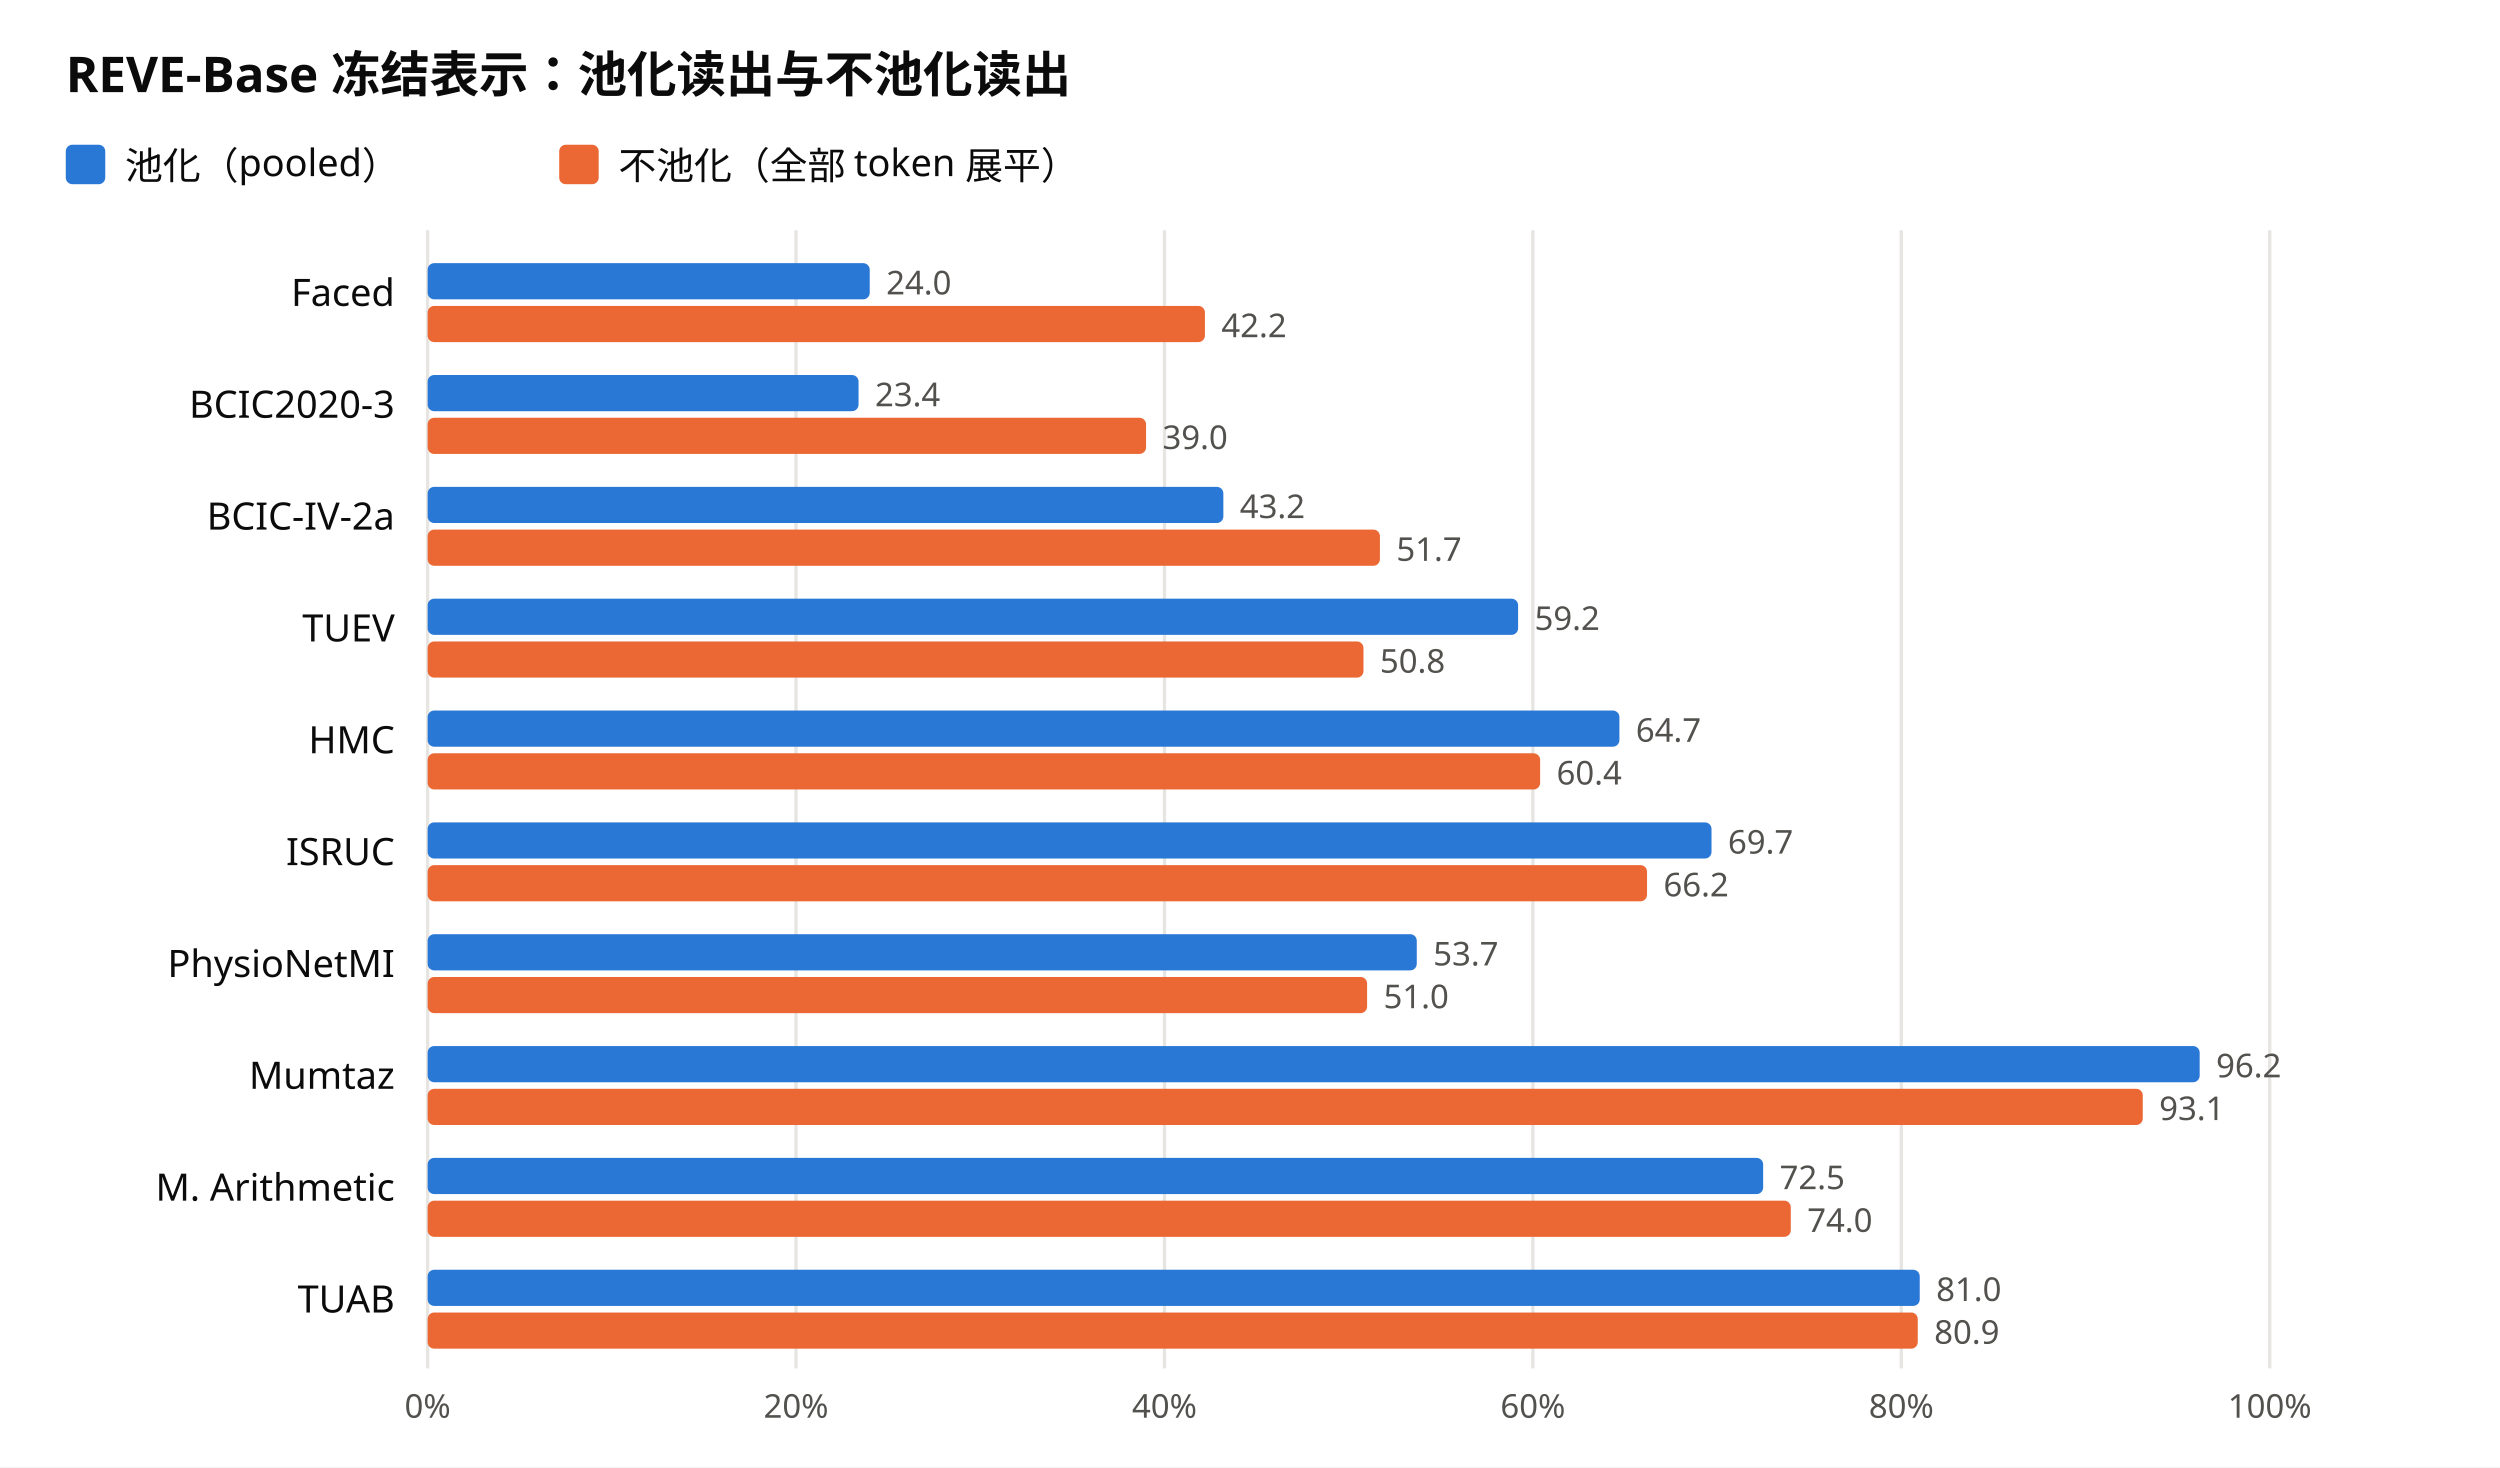
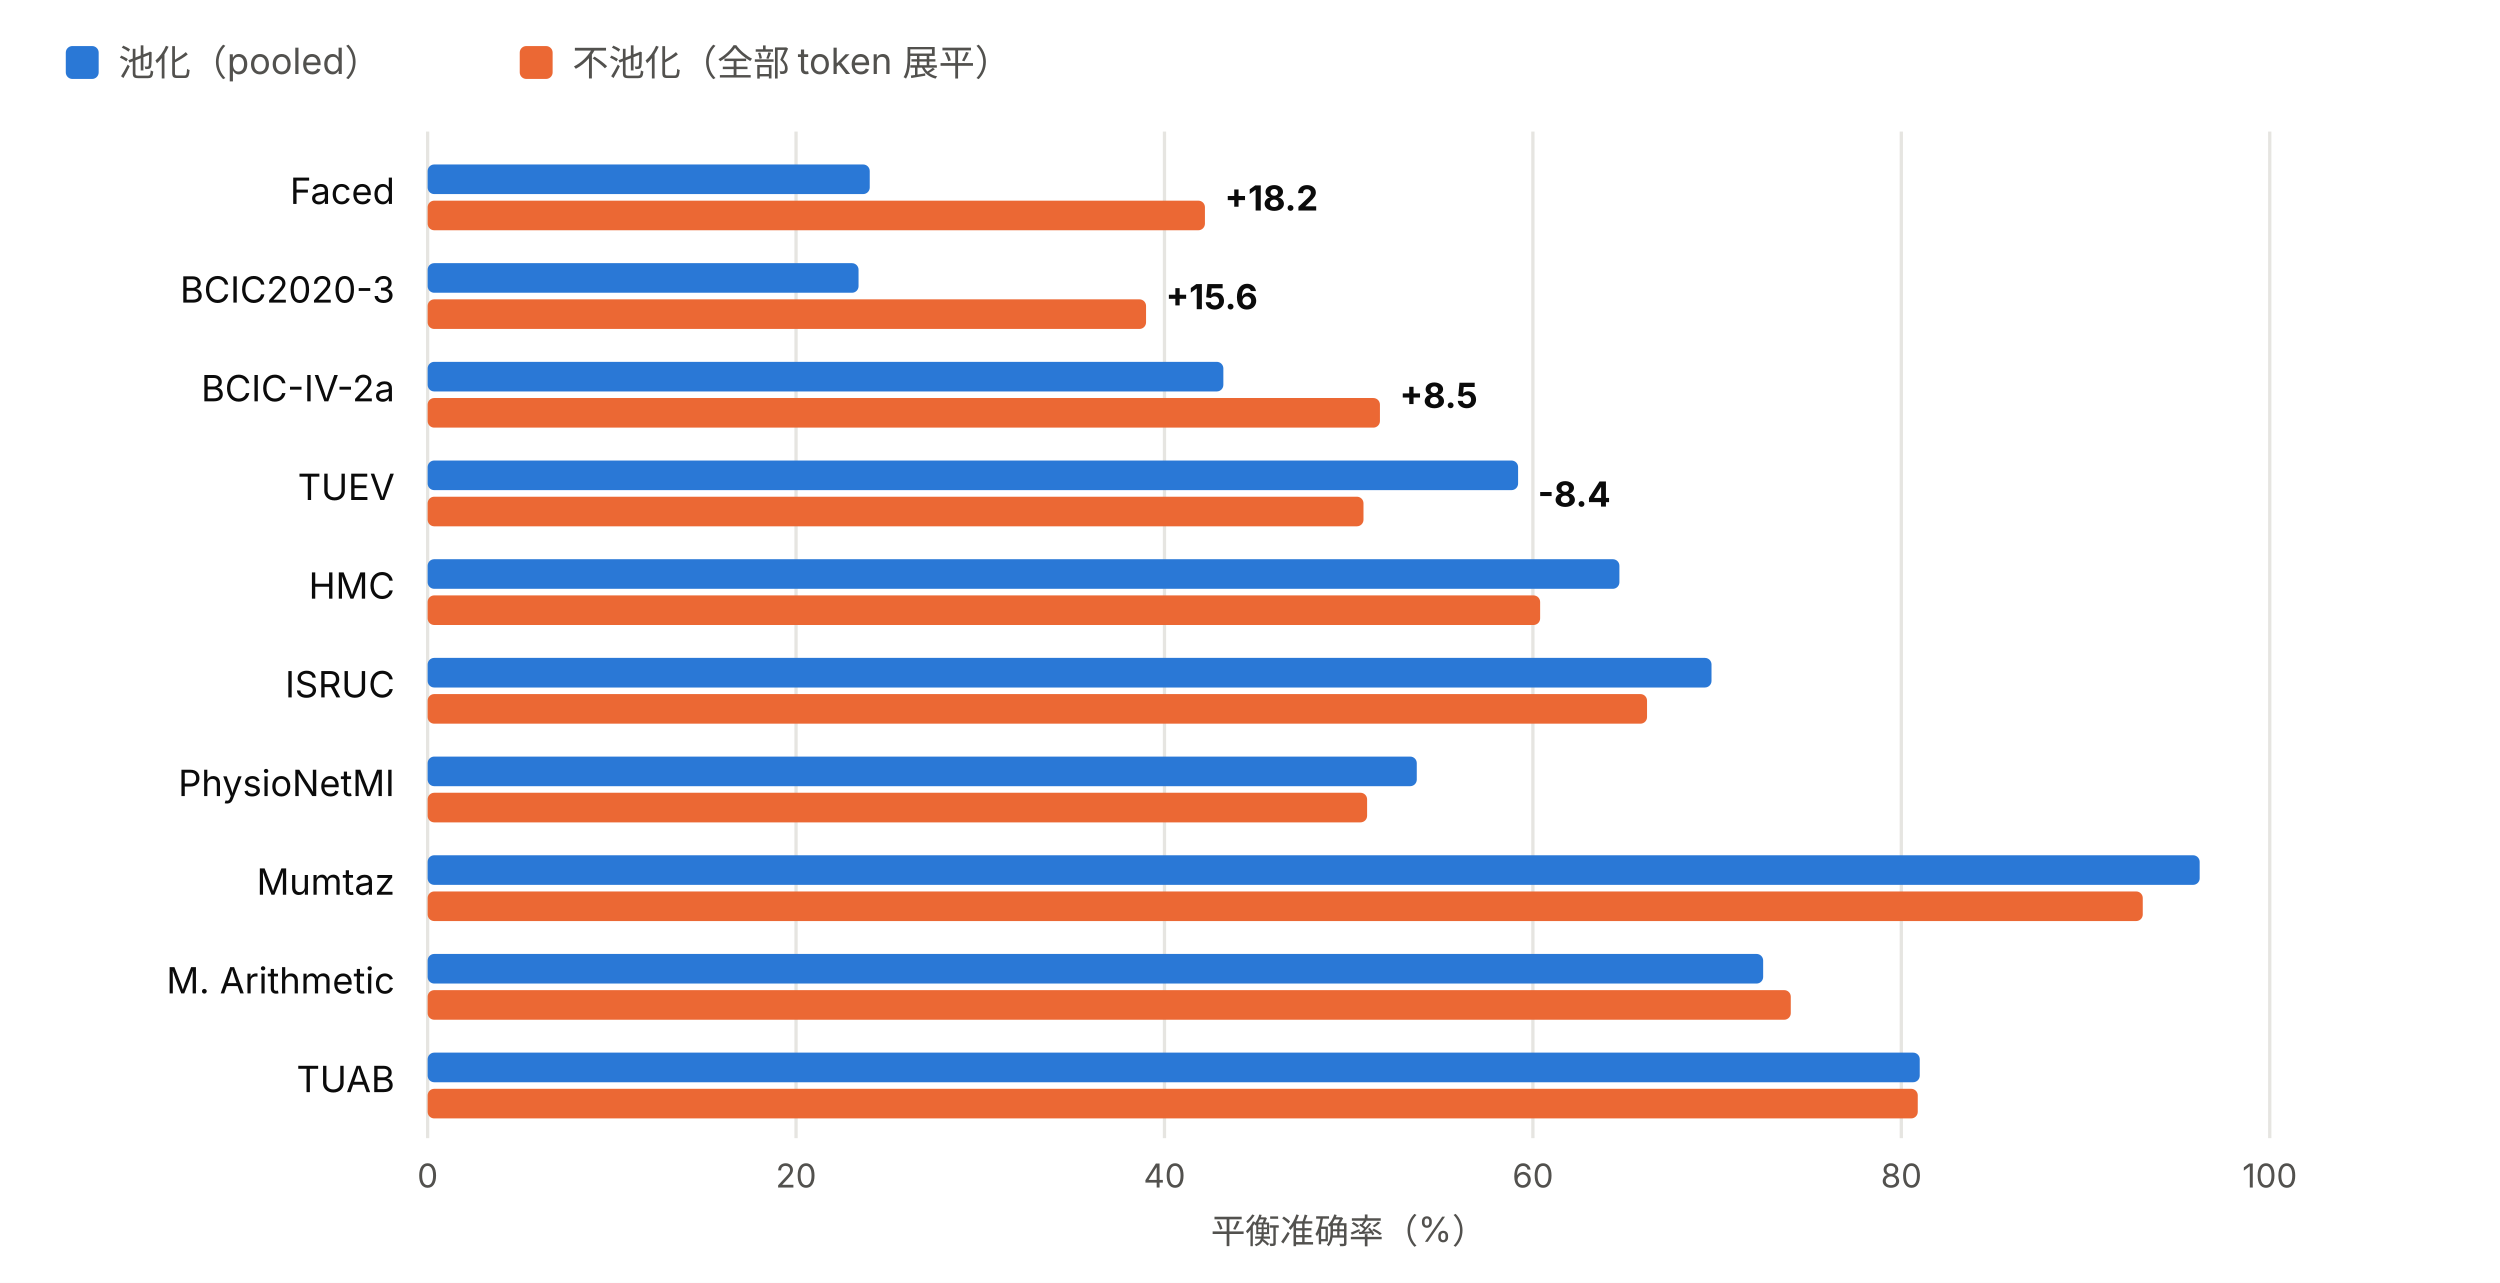
- <svg xmlns="http://www.w3.org/2000/svg" width="760" height="446" viewBox="0 0 760 446">
+ <svg xmlns="http://www.w3.org/2000/svg" width="760" height="390" viewBox="0 0 760 390">
  <rect width="100%" height="100%" fill="#ffffff" />
-   <text x="20.0" y="28.0" font-size="15" fill="#0b0b0b" text-anchor="start" font-weight="bold" font-family="WenQuanYi Zen Hei, sans-serif">REVE-Base 冻结表示：池化读出与不池化读出</text>
-   <rect x="20.0" y="44.0" width="12.0" height="12.0" rx="2" fill="#2a78d6" />
-   <text x="38.0" y="54.5" font-size="11.5" fill="#0b0b0b" text-anchor="start" font-weight="normal" font-family="WenQuanYi Zen Hei, sans-serif">池化（pooled）</text>
-   <rect x="170.0" y="44.0" width="12.0" height="12.0" rx="2" fill="#eb6834" />
-   <text x="188.0" y="54.5" font-size="11.5" fill="#0b0b0b" text-anchor="start" font-weight="normal" font-family="WenQuanYi Zen Hei, sans-serif">不池化（全部 token 展平）</text>
-   <line x1="130.0" y1="70.0" x2="130.0" y2="416.0" stroke="#e6e5e1" stroke-width="1" />
-   <text x="130.0" y="431.0" font-size="10" fill="#52514e" text-anchor="middle" font-weight="normal" font-family="WenQuanYi Zen Hei, sans-serif">0%</text>
-   <line x1="242.0" y1="70.0" x2="242.0" y2="416.0" stroke="#e6e5e1" stroke-width="1" />
-   <text x="242.0" y="431.0" font-size="10" fill="#52514e" text-anchor="middle" font-weight="normal" font-family="WenQuanYi Zen Hei, sans-serif">20%</text>
-   <line x1="354.0" y1="70.0" x2="354.0" y2="416.0" stroke="#e6e5e1" stroke-width="1" />
-   <text x="354.0" y="431.0" font-size="10" fill="#52514e" text-anchor="middle" font-weight="normal" font-family="WenQuanYi Zen Hei, sans-serif">40%</text>
-   <line x1="466.0" y1="70.0" x2="466.0" y2="416.0" stroke="#e6e5e1" stroke-width="1" />
-   <text x="466.0" y="431.0" font-size="10" fill="#52514e" text-anchor="middle" font-weight="normal" font-family="WenQuanYi Zen Hei, sans-serif">60%</text>
-   <line x1="578.0" y1="70.0" x2="578.0" y2="416.0" stroke="#e6e5e1" stroke-width="1" />
-   <text x="578.0" y="431.0" font-size="10" fill="#52514e" text-anchor="middle" font-weight="normal" font-family="WenQuanYi Zen Hei, sans-serif">80%</text>
-   <line x1="690.0" y1="70.0" x2="690.0" y2="416.0" stroke="#e6e5e1" stroke-width="1" />
-   <text x="690.0" y="431.0" font-size="10" fill="#52514e" text-anchor="middle" font-weight="normal" font-family="WenQuanYi Zen Hei, sans-serif">100%</text>
-   <text x="120.0" y="93.0" font-size="11.5" fill="#0b0b0b" text-anchor="end" font-weight="normal" font-family="WenQuanYi Zen Hei, sans-serif">Faced</text>
-   <rect x="130.0" y="80.0" width="134.4" height="11.0" rx="2" fill="#2a78d6" />
-   <text x="269.4" y="89.5" font-size="10" fill="#52514e" text-anchor="start" font-weight="normal" font-family="WenQuanYi Zen Hei, sans-serif">24.0</text>
-   <rect x="130.0" y="93.0" width="236.3" height="11.0" rx="2" fill="#eb6834" />
-   <text x="371.3" y="102.5" font-size="10" fill="#52514e" text-anchor="start" font-weight="normal" font-family="WenQuanYi Zen Hei, sans-serif">42.2</text>
-   <text x="120.0" y="127.0" font-size="11.5" fill="#0b0b0b" text-anchor="end" font-weight="normal" font-family="WenQuanYi Zen Hei, sans-serif">BCIC2020-3</text>
-   <rect x="130.0" y="114.0" width="131.0" height="11.0" rx="2" fill="#2a78d6" />
-   <text x="266.0" y="123.5" font-size="10" fill="#52514e" text-anchor="start" font-weight="normal" font-family="WenQuanYi Zen Hei, sans-serif">23.4</text>
-   <rect x="130.0" y="127.0" width="218.4" height="11.0" rx="2" fill="#eb6834" />
-   <text x="353.4" y="136.5" font-size="10" fill="#52514e" text-anchor="start" font-weight="normal" font-family="WenQuanYi Zen Hei, sans-serif">39.0</text>
-   <text x="120.0" y="161.0" font-size="11.5" fill="#0b0b0b" text-anchor="end" font-weight="normal" font-family="WenQuanYi Zen Hei, sans-serif">BCIC-IV-2a</text>
-   <rect x="130.0" y="148.0" width="241.9" height="11.0" rx="2" fill="#2a78d6" />
-   <text x="376.9" y="157.5" font-size="10" fill="#52514e" text-anchor="start" font-weight="normal" font-family="WenQuanYi Zen Hei, sans-serif">43.2</text>
-   <rect x="130.0" y="161.0" width="289.5" height="11.0" rx="2" fill="#eb6834" />
-   <text x="424.5" y="170.5" font-size="10" fill="#52514e" text-anchor="start" font-weight="normal" font-family="WenQuanYi Zen Hei, sans-serif">51.7</text>
-   <text x="120.0" y="195.0" font-size="11.5" fill="#0b0b0b" text-anchor="end" font-weight="normal" font-family="WenQuanYi Zen Hei, sans-serif">TUEV</text>
-   <rect x="130.0" y="182.0" width="331.5" height="11.0" rx="2" fill="#2a78d6" />
-   <text x="466.5" y="191.5" font-size="10" fill="#52514e" text-anchor="start" font-weight="normal" font-family="WenQuanYi Zen Hei, sans-serif">59.2</text>
-   <rect x="130.0" y="195.0" width="284.5" height="11.0" rx="2" fill="#eb6834" />
-   <text x="419.5" y="204.5" font-size="10" fill="#52514e" text-anchor="start" font-weight="normal" font-family="WenQuanYi Zen Hei, sans-serif">50.8</text>
-   <text x="120.0" y="229.0" font-size="11.5" fill="#0b0b0b" text-anchor="end" font-weight="normal" font-family="WenQuanYi Zen Hei, sans-serif">HMC</text>
-   <rect x="130.0" y="216.0" width="362.3" height="11.0" rx="2" fill="#2a78d6" />
-   <text x="497.3" y="225.5" font-size="10" fill="#52514e" text-anchor="start" font-weight="normal" font-family="WenQuanYi Zen Hei, sans-serif">64.7</text>
-   <rect x="130.0" y="229.0" width="338.2" height="11.0" rx="2" fill="#eb6834" />
-   <text x="473.2" y="238.5" font-size="10" fill="#52514e" text-anchor="start" font-weight="normal" font-family="WenQuanYi Zen Hei, sans-serif">60.4</text>
-   <text x="120.0" y="263.0" font-size="11.5" fill="#0b0b0b" text-anchor="end" font-weight="normal" font-family="WenQuanYi Zen Hei, sans-serif">ISRUC</text>
-   <rect x="130.0" y="250.0" width="390.3" height="11.0" rx="2" fill="#2a78d6" />
-   <text x="525.3" y="259.5" font-size="10" fill="#52514e" text-anchor="start" font-weight="normal" font-family="WenQuanYi Zen Hei, sans-serif">69.7</text>
-   <rect x="130.0" y="263.0" width="370.7" height="11.0" rx="2" fill="#eb6834" />
-   <text x="505.7" y="272.5" font-size="10" fill="#52514e" text-anchor="start" font-weight="normal" font-family="WenQuanYi Zen Hei, sans-serif">66.2</text>
-   <text x="120.0" y="297.0" font-size="11.5" fill="#0b0b0b" text-anchor="end" font-weight="normal" font-family="WenQuanYi Zen Hei, sans-serif">PhysioNetMI</text>
-   <rect x="130.0" y="284.0" width="300.7" height="11.0" rx="2" fill="#2a78d6" />
-   <text x="435.7" y="293.5" font-size="10" fill="#52514e" text-anchor="start" font-weight="normal" font-family="WenQuanYi Zen Hei, sans-serif">53.7</text>
-   <rect x="130.0" y="297.0" width="285.6" height="11.0" rx="2" fill="#eb6834" />
-   <text x="420.6" y="306.5" font-size="10" fill="#52514e" text-anchor="start" font-weight="normal" font-family="WenQuanYi Zen Hei, sans-serif">51.0</text>
-   <text x="120.0" y="331.0" font-size="11.5" fill="#0b0b0b" text-anchor="end" font-weight="normal" font-family="WenQuanYi Zen Hei, sans-serif">Mumtaz</text>
-   <rect x="130.0" y="318.0" width="538.7" height="11.0" rx="2" fill="#2a78d6" />
-   <text x="673.7" y="327.5" font-size="10" fill="#52514e" text-anchor="start" font-weight="normal" font-family="WenQuanYi Zen Hei, sans-serif">96.2</text>
-   <rect x="130.0" y="331.0" width="521.4" height="11.0" rx="2" fill="#eb6834" />
-   <text x="656.4" y="340.5" font-size="10" fill="#52514e" text-anchor="start" font-weight="normal" font-family="WenQuanYi Zen Hei, sans-serif">93.1</text>
-   <text x="120.0" y="365.0" font-size="11.5" fill="#0b0b0b" text-anchor="end" font-weight="normal" font-family="WenQuanYi Zen Hei, sans-serif">M. Arithmetic</text>
-   <rect x="130.0" y="352.0" width="406.0" height="11.0" rx="2" fill="#2a78d6" />
-   <text x="541.0" y="361.5" font-size="10" fill="#52514e" text-anchor="start" font-weight="normal" font-family="WenQuanYi Zen Hei, sans-serif">72.5</text>
-   <rect x="130.0" y="365.0" width="414.4" height="11.0" rx="2" fill="#eb6834" />
-   <text x="549.4" y="374.5" font-size="10" fill="#52514e" text-anchor="start" font-weight="normal" font-family="WenQuanYi Zen Hei, sans-serif">74.0</text>
-   <text x="120.0" y="399.0" font-size="11.5" fill="#0b0b0b" text-anchor="end" font-weight="normal" font-family="WenQuanYi Zen Hei, sans-serif">TUAB</text>
-   <rect x="130.0" y="386.0" width="453.6" height="11.0" rx="2" fill="#2a78d6" />
-   <text x="588.6" y="395.5" font-size="10" fill="#52514e" text-anchor="start" font-weight="normal" font-family="WenQuanYi Zen Hei, sans-serif">81.0</text>
-   <rect x="130.0" y="399.0" width="453.0" height="11.0" rx="2" fill="#eb6834" />
-   <text x="588.0" y="408.5" font-size="10" fill="#52514e" text-anchor="start" font-weight="normal" font-family="WenQuanYi Zen Hei, sans-serif">80.9</text>
+   <rect x="20.0" y="14.0" width="10.0" height="10.0" rx="2" fill="#2a78d6" />
+   <text x="36.0" y="23.0" font-size="11" fill="#52514e" text-anchor="start" font-weight="normal" font-family="Inter, WenQuanYi Zen Hei, sans-serif">池化（pooled）</text>
+   <rect x="158.0" y="14.0" width="10.0" height="10.0" rx="2" fill="#eb6834" />
+   <text x="174.0" y="23.0" font-size="11" fill="#52514e" text-anchor="start" font-weight="normal" font-family="Inter, WenQuanYi Zen Hei, sans-serif">不池化（全部 token 展平）</text>
+   <line x1="130.0" y1="40.0" x2="130.0" y2="346.0" stroke="#e6e5e1" stroke-width="1" />
+   <text x="130.0" y="361.0" font-size="10" fill="#52514e" text-anchor="middle" font-weight="normal" font-family="Inter, WenQuanYi Zen Hei, sans-serif">0</text>
+   <line x1="242.0" y1="40.0" x2="242.0" y2="346.0" stroke="#e6e5e1" stroke-width="1" />
+   <text x="242.0" y="361.0" font-size="10" fill="#52514e" text-anchor="middle" font-weight="normal" font-family="Inter, WenQuanYi Zen Hei, sans-serif">20</text>
+   <line x1="354.0" y1="40.0" x2="354.0" y2="346.0" stroke="#e6e5e1" stroke-width="1" />
+   <text x="354.0" y="361.0" font-size="10" fill="#52514e" text-anchor="middle" font-weight="normal" font-family="Inter, WenQuanYi Zen Hei, sans-serif">40</text>
+   <line x1="466.0" y1="40.0" x2="466.0" y2="346.0" stroke="#e6e5e1" stroke-width="1" />
+   <text x="466.0" y="361.0" font-size="10" fill="#52514e" text-anchor="middle" font-weight="normal" font-family="Inter, WenQuanYi Zen Hei, sans-serif">60</text>
+   <line x1="578.0" y1="40.0" x2="578.0" y2="346.0" stroke="#e6e5e1" stroke-width="1" />
+   <text x="578.0" y="361.0" font-size="10" fill="#52514e" text-anchor="middle" font-weight="normal" font-family="Inter, WenQuanYi Zen Hei, sans-serif">80</text>
+   <line x1="690.0" y1="40.0" x2="690.0" y2="346.0" stroke="#e6e5e1" stroke-width="1" />
+   <text x="690.0" y="361.0" font-size="10" fill="#52514e" text-anchor="middle" font-weight="normal" font-family="Inter, WenQuanYi Zen Hei, sans-serif">100</text>
+   <text x="410.0" y="378.0" font-size="10.5" fill="#52514e" text-anchor="middle" font-weight="normal" font-family="Inter, WenQuanYi Zen Hei, sans-serif">平衡准确率（%）</text>
+   <text x="120.0" y="62.0" font-size="11" fill="#0b0b0b" text-anchor="end" font-weight="normal" font-family="Inter, WenQuanYi Zen Hei, sans-serif">Faced</text>
+   <rect x="130.0" y="50.0" width="134.4" height="9.0" rx="2" fill="#2a78d6" />
+   <rect x="130.0" y="61.0" width="236.3" height="9.0" rx="2" fill="#eb6834" />
+   <text x="372.3" y="64.0" font-size="10.5" fill="#0b0b0b" text-anchor="start" font-weight="bold" font-family="Inter, WenQuanYi Zen Hei, sans-serif">+18.2</text>
+   <text x="120.0" y="92.0" font-size="11" fill="#0b0b0b" text-anchor="end" font-weight="normal" font-family="Inter, WenQuanYi Zen Hei, sans-serif">BCIC2020-3</text>
+   <rect x="130.0" y="80.0" width="131.0" height="9.0" rx="2" fill="#2a78d6" />
+   <rect x="130.0" y="91.0" width="218.4" height="9.0" rx="2" fill="#eb6834" />
+   <text x="354.4" y="94.0" font-size="10.5" fill="#0b0b0b" text-anchor="start" font-weight="bold" font-family="Inter, WenQuanYi Zen Hei, sans-serif">+15.6</text>
+   <text x="120.0" y="122.0" font-size="11" fill="#0b0b0b" text-anchor="end" font-weight="normal" font-family="Inter, WenQuanYi Zen Hei, sans-serif">BCIC-IV-2a</text>
+   <rect x="130.0" y="110.0" width="241.9" height="9.0" rx="2" fill="#2a78d6" />
+   <rect x="130.0" y="121.0" width="289.5" height="9.0" rx="2" fill="#eb6834" />
+   <text x="425.5" y="124.0" font-size="10.5" fill="#0b0b0b" text-anchor="start" font-weight="bold" font-family="Inter, WenQuanYi Zen Hei, sans-serif">+8.5</text>
+   <text x="120.0" y="152.0" font-size="11" fill="#0b0b0b" text-anchor="end" font-weight="normal" font-family="Inter, WenQuanYi Zen Hei, sans-serif">TUEV</text>
+   <rect x="130.0" y="140.0" width="331.5" height="9.0" rx="2" fill="#2a78d6" />
+   <rect x="130.0" y="151.0" width="284.5" height="9.0" rx="2" fill="#eb6834" />
+   <text x="467.5" y="154.0" font-size="10.5" fill="#0b0b0b" text-anchor="start" font-weight="bold" font-family="Inter, WenQuanYi Zen Hei, sans-serif">-8.4</text>
+   <text x="120.0" y="182.0" font-size="11" fill="#0b0b0b" text-anchor="end" font-weight="normal" font-family="Inter, WenQuanYi Zen Hei, sans-serif">HMC</text>
+   <rect x="130.0" y="170.0" width="362.3" height="9.0" rx="2" fill="#2a78d6" />
+   <rect x="130.0" y="181.0" width="338.2" height="9.0" rx="2" fill="#eb6834" />
+   <text x="120.0" y="212.0" font-size="11" fill="#0b0b0b" text-anchor="end" font-weight="normal" font-family="Inter, WenQuanYi Zen Hei, sans-serif">ISRUC</text>
+   <rect x="130.0" y="200.0" width="390.3" height="9.0" rx="2" fill="#2a78d6" />
+   <rect x="130.0" y="211.0" width="370.7" height="9.0" rx="2" fill="#eb6834" />
+   <text x="120.0" y="242.0" font-size="11" fill="#0b0b0b" text-anchor="end" font-weight="normal" font-family="Inter, WenQuanYi Zen Hei, sans-serif">PhysioNetMI</text>
+   <rect x="130.0" y="230.0" width="300.7" height="9.0" rx="2" fill="#2a78d6" />
+   <rect x="130.0" y="241.0" width="285.6" height="9.0" rx="2" fill="#eb6834" />
+   <text x="120.0" y="272.0" font-size="11" fill="#0b0b0b" text-anchor="end" font-weight="normal" font-family="Inter, WenQuanYi Zen Hei, sans-serif">Mumtaz</text>
+   <rect x="130.0" y="260.0" width="538.7" height="9.0" rx="2" fill="#2a78d6" />
+   <rect x="130.0" y="271.0" width="521.4" height="9.0" rx="2" fill="#eb6834" />
+   <text x="120.0" y="302.0" font-size="11" fill="#0b0b0b" text-anchor="end" font-weight="normal" font-family="Inter, WenQuanYi Zen Hei, sans-serif">M. Arithmetic</text>
+   <rect x="130.0" y="290.0" width="406.0" height="9.0" rx="2" fill="#2a78d6" />
+   <rect x="130.0" y="301.0" width="414.4" height="9.0" rx="2" fill="#eb6834" />
+   <text x="120.0" y="332.0" font-size="11" fill="#0b0b0b" text-anchor="end" font-weight="normal" font-family="Inter, WenQuanYi Zen Hei, sans-serif">TUAB</text>
+   <rect x="130.0" y="320.0" width="453.6" height="9.0" rx="2" fill="#2a78d6" />
+   <rect x="130.0" y="331.0" width="453.0" height="9.0" rx="2" fill="#eb6834" />
</svg>
